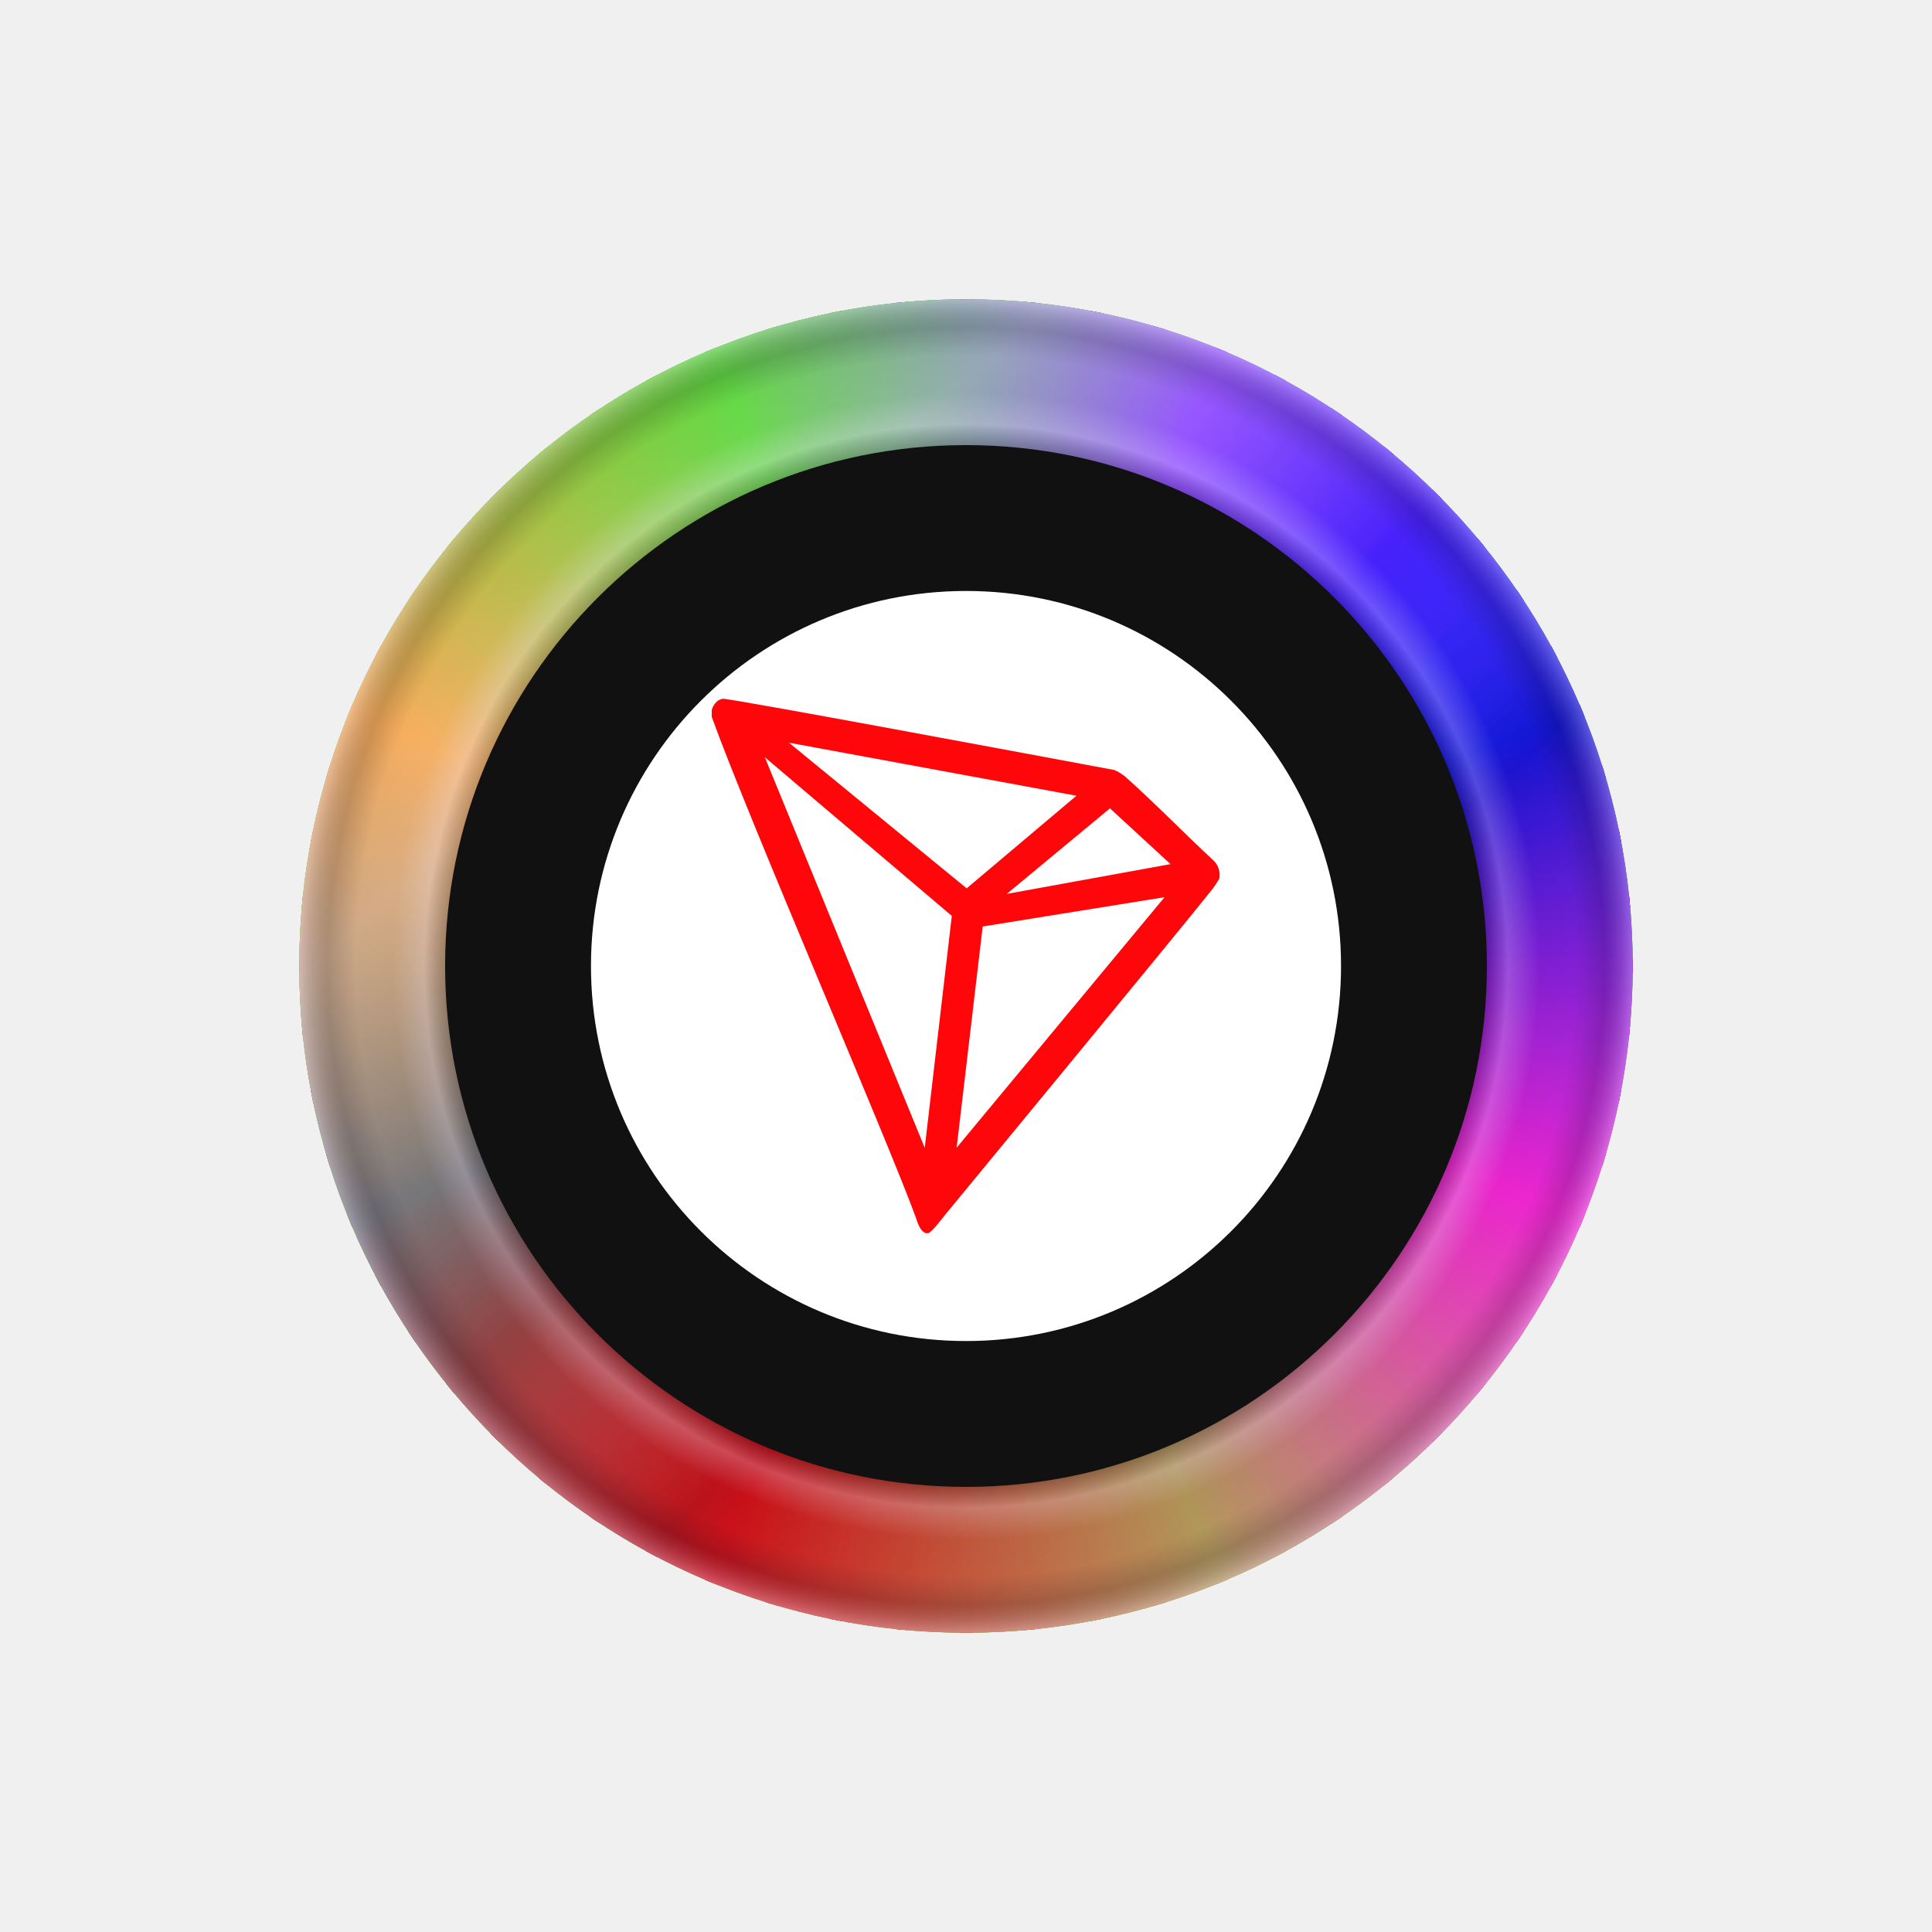
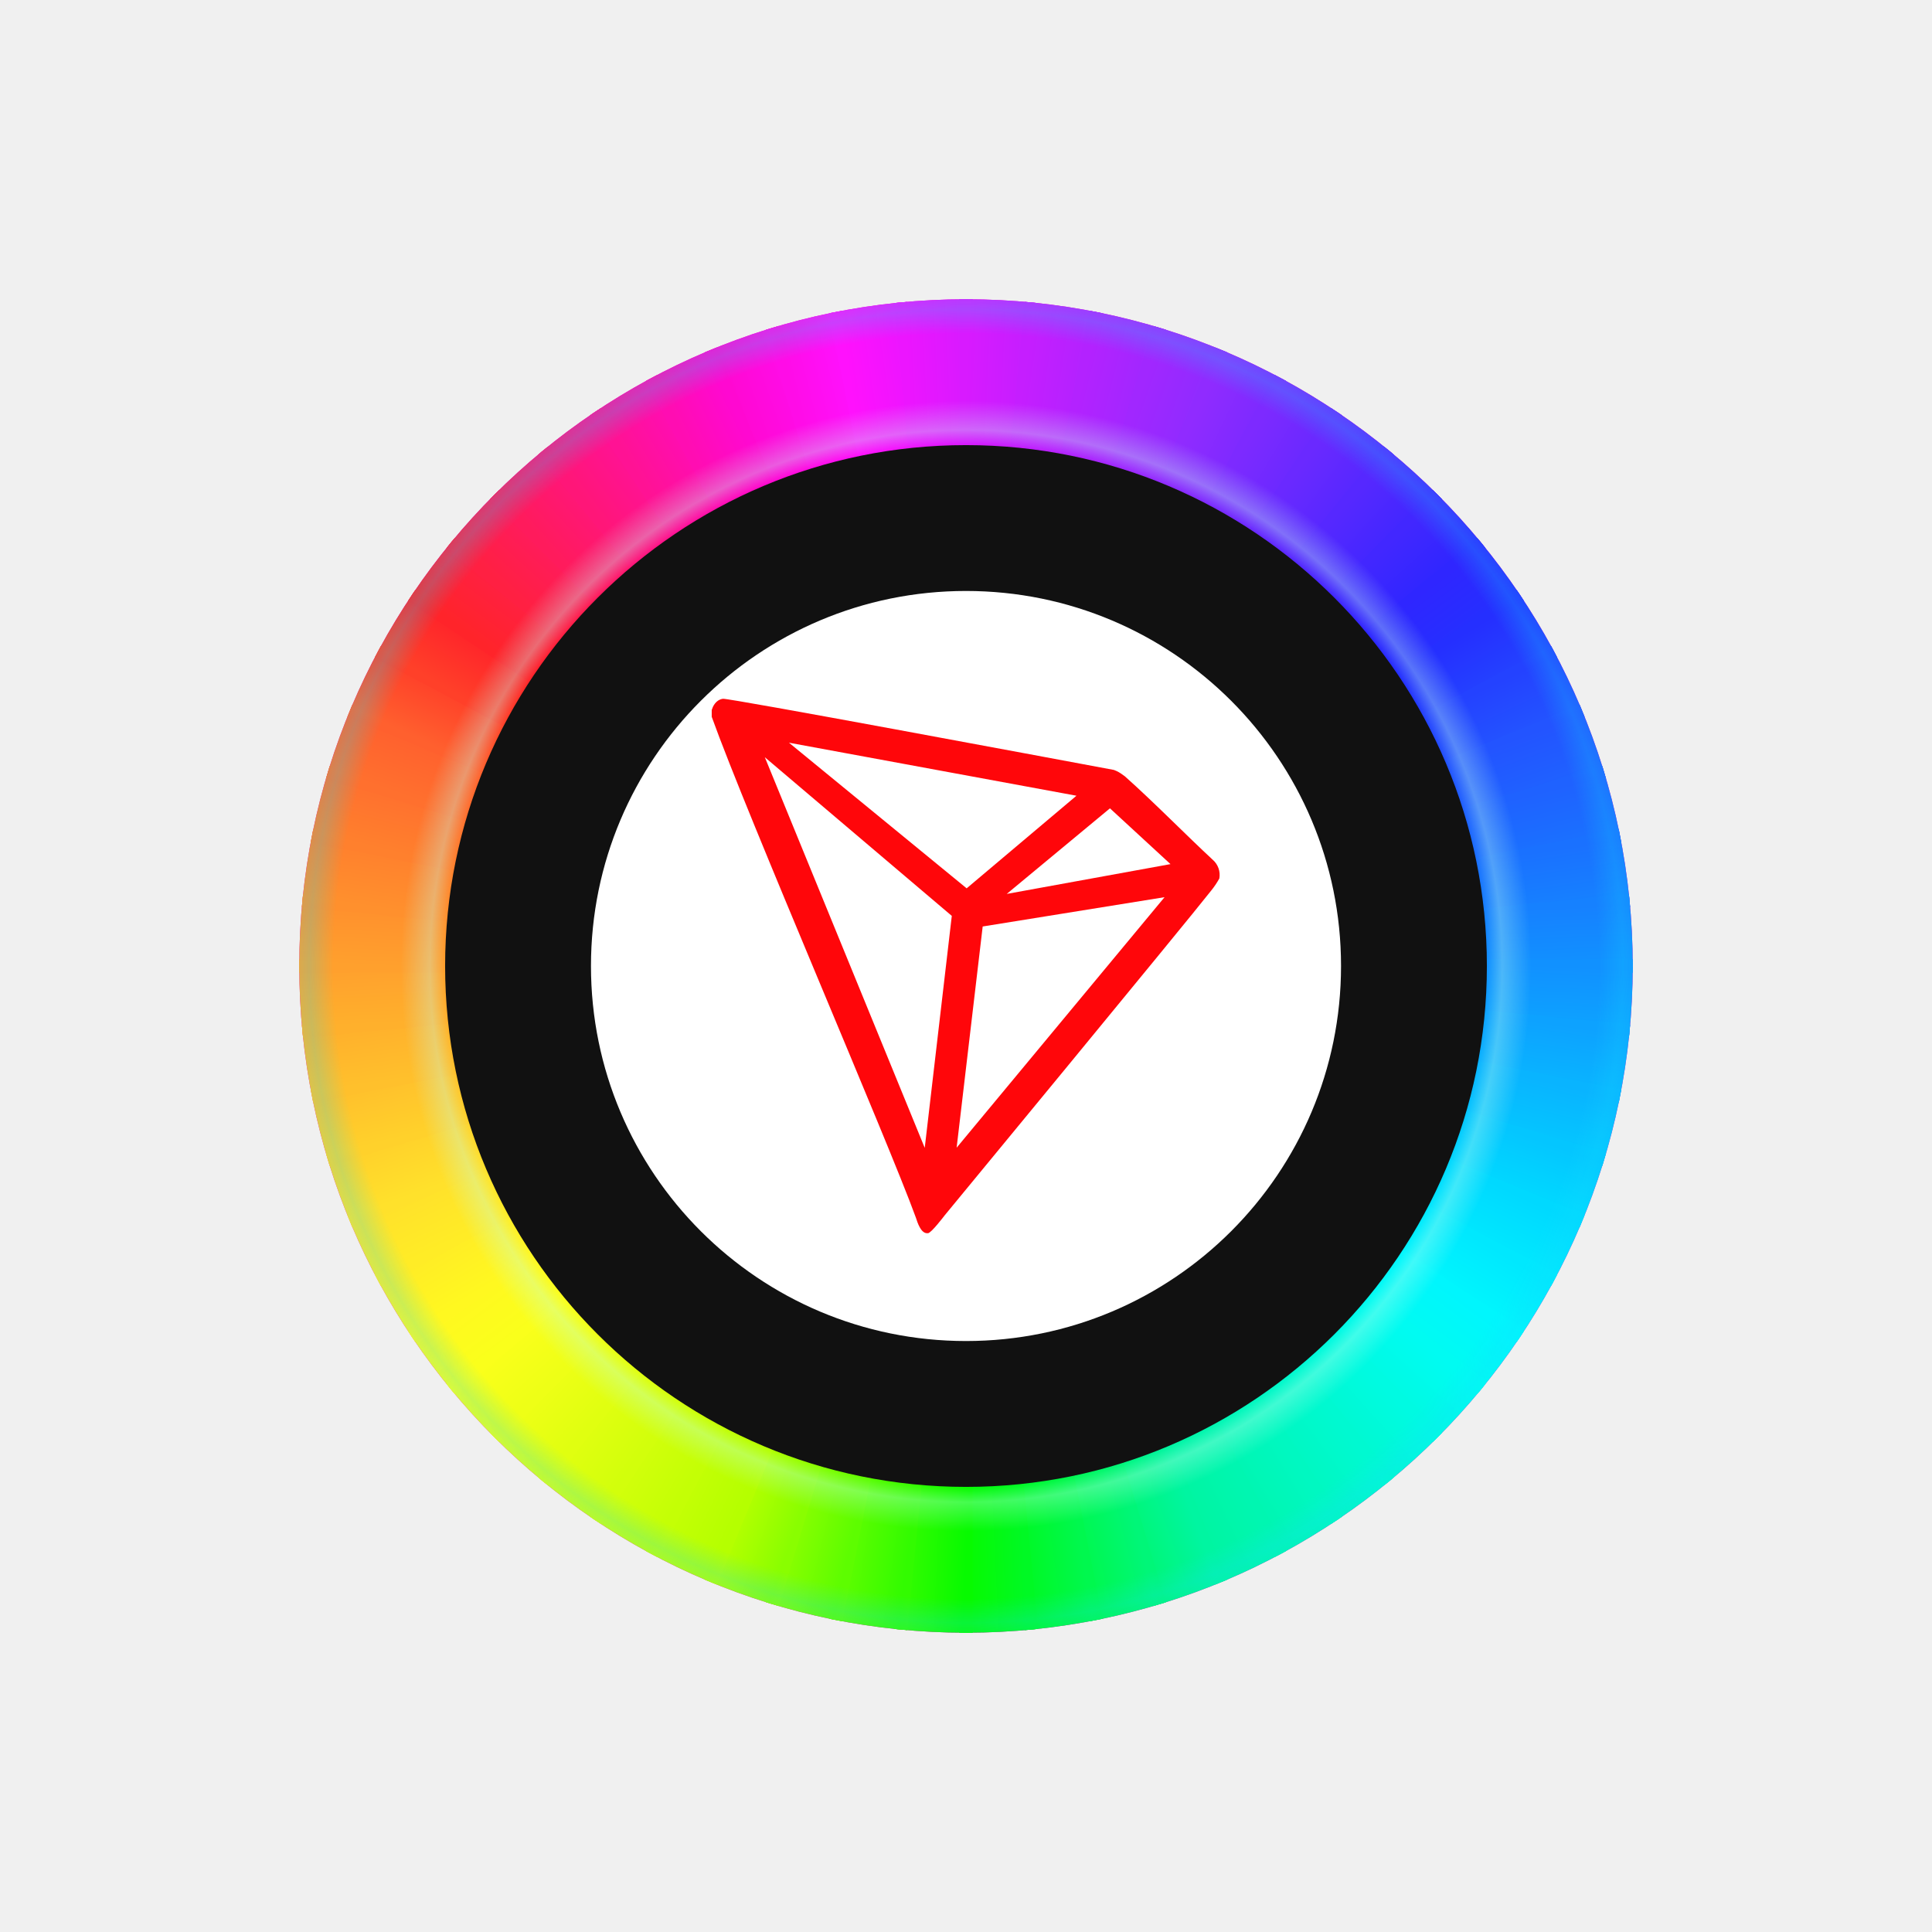
<svg xmlns="http://www.w3.org/2000/svg" viewBox="-51 -51 102 102">
  <g>
    <defs>
      <clipPath id="prism-disc">
        <circle r="35.2" />
      </clipPath>
      <linearGradient id="prism-0" gradientUnits="userSpaceOnUse" x1="-11.997" y1="-28.964" x2="-9.1" y2="-30">
-         <stop stop-color="#30d100" />
-         <stop offset="1" stop-color="#3abc20" />
+         <stop stop-color="#ff08d1" />
+         <stop offset="1" stop-color="#ff0ce7" />
      </linearGradient>
      <linearGradient id="prism-1" gradientUnits="userSpaceOnUse" x1="-9.1" y1="-30" x2="-6.116" y2="-30.748">
-         <stop stop-color="#3abc20" />
-         <stop offset="1" stop-color="#43a840" />
+         <stop stop-color="#ff0ce7" />
+         <stop offset="1" stop-color="#ff11fd" />
      </linearGradient>
      <linearGradient id="prism-2" gradientUnits="userSpaceOnUse" x1="-6.116" y1="-30.748" x2="-3.073" y2="-31.199">
-         <stop stop-color="#43a840" />
-         <stop offset="1" stop-color="#4d9360" />
+         <stop stop-color="#ff11fd" />
+         <stop offset="1" stop-color="#ec15ff" />
      </linearGradient>
      <linearGradient id="prism-3" gradientUnits="userSpaceOnUse" x1="-3.073" y1="-31.199" x2="0" y2="-31.35">
-         <stop stop-color="#4d9360" />
-         <stop offset="1" stop-color="#567e80" />
+         <stop stop-color="#ec15ff" />
+         <stop offset="1" stop-color="#d81aff" />
      </linearGradient>
      <linearGradient id="prism-4" gradientUnits="userSpaceOnUse" x1="0" y1="-31.35" x2="3.073" y2="-31.199">
-         <stop stop-color="#567e80" />
-         <stop offset="1" stop-color="#60699f" />
+         <stop stop-color="#d81aff" />
+         <stop offset="1" stop-color="#c51eff" />
      </linearGradient>
      <linearGradient id="prism-5" gradientUnits="userSpaceOnUse" x1="3.073" y1="-31.199" x2="6.116" y2="-30.748">
-         <stop stop-color="#60699f" />
-         <stop offset="1" stop-color="#6955bf" />
+         <stop stop-color="#c51eff" />
+         <stop offset="1" stop-color="#b322ff" />
      </linearGradient>
      <linearGradient id="prism-6" gradientUnits="userSpaceOnUse" x1="6.116" y1="-30.748" x2="9.1" y2="-30">
-         <stop stop-color="#6955bf" />
-         <stop offset="1" stop-color="#7340df" />
+         <stop stop-color="#b322ff" />
+         <stop offset="1" stop-color="#a127ff" />
      </linearGradient>
      <linearGradient id="prism-7" gradientUnits="userSpaceOnUse" x1="9.1" y1="-30" x2="11.997" y2="-28.964">
-         <stop stop-color="#7340df" />
-         <stop offset="1" stop-color="#7c2bff" />
+         <stop stop-color="#a127ff" />
+         <stop offset="1" stop-color="#902bff" />
      </linearGradient>
      <linearGradient id="prism-8" gradientUnits="userSpaceOnUse" x1="11.997" y1="-28.964" x2="14.778" y2="-27.648">
-         <stop stop-color="#7c2bff" />
-         <stop offset="1" stop-color="#6f29fe" />
+         <stop stop-color="#902bff" />
+         <stop offset="1" stop-color="#7d2aff" />
      </linearGradient>
      <linearGradient id="prism-9" gradientUnits="userSpaceOnUse" x1="14.778" y1="-27.648" x2="17.417" y2="-26.067">
-         <stop stop-color="#6f29fe" />
-         <stop offset="1" stop-color="#6226fd" />
+         <stop stop-color="#7d2aff" />
+         <stop offset="1" stop-color="#6a29ff" />
      </linearGradient>
      <linearGradient id="prism-10" gradientUnits="userSpaceOnUse" x1="17.417" y1="-26.067" x2="19.888" y2="-24.234">
-         <stop stop-color="#6226fd" />
-         <stop offset="1" stop-color="#5524fc" />
+         <stop stop-color="#6a29ff" />
+         <stop offset="1" stop-color="#5628ff" />
      </linearGradient>
      <linearGradient id="prism-11" gradientUnits="userSpaceOnUse" x1="19.888" y1="-24.234" x2="22.168" y2="-22.168">
-         <stop stop-color="#5524fc" />
-         <stop offset="1" stop-color="#4821fb" />
+         <stop stop-color="#5628ff" />
+         <stop offset="1" stop-color="#4227ff" />
      </linearGradient>
      <linearGradient id="prism-12" gradientUnits="userSpaceOnUse" x1="22.168" y1="-22.168" x2="24.234" y2="-19.888">
-         <stop stop-color="#4821fb" />
-         <stop offset="1" stop-color="#3a1ffa" />
+         <stop stop-color="#4227ff" />
+         <stop offset="1" stop-color="#2f26ff" />
      </linearGradient>
      <linearGradient id="prism-13" gradientUnits="userSpaceOnUse" x1="24.234" y1="-19.888" x2="26.067" y2="-17.417">
-         <stop stop-color="#3a1ffa" />
-         <stop offset="1" stop-color="#2d1cf9" />
+         <stop stop-color="#2f26ff" />
+         <stop offset="1" stop-color="#252fff" />
      </linearGradient>
      <linearGradient id="prism-14" gradientUnits="userSpaceOnUse" x1="26.067" y1="-17.417" x2="27.648" y2="-14.778">
-         <stop stop-color="#2d1cf9" />
-         <stop offset="1" stop-color="#201af8" />
+         <stop stop-color="#252fff" />
+         <stop offset="1" stop-color="#2442ff" />
      </linearGradient>
      <linearGradient id="prism-15" gradientUnits="userSpaceOnUse" x1="27.648" y1="-14.778" x2="28.964" y2="-11.997">
-         <stop stop-color="#201af8" />
-         <stop offset="1" stop-color="#1317f7" />
+         <stop stop-color="#2442ff" />
+         <stop offset="1" stop-color="#2354ff" />
      </linearGradient>
      <linearGradient id="prism-16" gradientUnits="userSpaceOnUse" x1="28.964" y1="-11.997" x2="30" y2="-9.1">
-         <stop stop-color="#1317f7" />
-         <stop offset="1" stop-color="#2f15f2" />
+         <stop stop-color="#2354ff" />
+         <stop offset="1" stop-color="#1f62ff" />
      </linearGradient>
      <linearGradient id="prism-17" gradientUnits="userSpaceOnUse" x1="30" y1="-9.1" x2="30.748" y2="-6.116">
-         <stop stop-color="#2f15f2" />
-         <stop offset="1" stop-color="#4b14ed" />
+         <stop stop-color="#1f62ff" />
+         <stop offset="1" stop-color="#1a71ff" />
      </linearGradient>
      <linearGradient id="prism-18" gradientUnits="userSpaceOnUse" x1="30.748" y1="-6.116" x2="31.199" y2="-3.073">
-         <stop stop-color="#4b14ed" />
-         <stop offset="1" stop-color="#6712e7" />
+         <stop stop-color="#1a71ff" />
+         <stop offset="1" stop-color="#1681ff" />
      </linearGradient>
      <linearGradient id="prism-19" gradientUnits="userSpaceOnUse" x1="31.199" y1="-3.073" x2="31.35" y2="0">
-         <stop stop-color="#6712e7" />
-         <stop offset="1" stop-color="#8410e2" />
+         <stop stop-color="#1681ff" />
+         <stop offset="1" stop-color="#1191ff" />
      </linearGradient>
      <linearGradient id="prism-20" gradientUnits="userSpaceOnUse" x1="31.35" y1="0" x2="31.199" y2="3.073">
-         <stop stop-color="#8410e2" />
-         <stop offset="1" stop-color="#a00edd" />
+         <stop stop-color="#1191ff" />
+         <stop offset="1" stop-color="#0da2ff" />
      </linearGradient>
      <linearGradient id="prism-21" gradientUnits="userSpaceOnUse" x1="31.199" y1="3.073" x2="30.748" y2="6.116">
-         <stop stop-color="#a00edd" />
-         <stop offset="1" stop-color="#bc0dd8" />
+         <stop stop-color="#0da2ff" />
+         <stop offset="1" stop-color="#09b4ff" />
      </linearGradient>
      <linearGradient id="prism-22" gradientUnits="userSpaceOnUse" x1="30.748" y1="6.116" x2="30" y2="9.1">
-         <stop stop-color="#bc0dd8" />
-         <stop offset="1" stop-color="#d80bd2" />
+         <stop stop-color="#09b4ff" />
+         <stop offset="1" stop-color="#04c6ff" />
      </linearGradient>
      <linearGradient id="prism-23" gradientUnits="userSpaceOnUse" x1="30" y1="9.1" x2="28.964" y2="11.997">
-         <stop stop-color="#d80bd2" />
-         <stop offset="1" stop-color="#f409cd" />
+         <stop stop-color="#04c6ff" />
+         <stop offset="1" stop-color="#00d9ff" />
      </linearGradient>
      <linearGradient id="prism-24" gradientUnits="userSpaceOnUse" x1="28.964" y1="11.997" x2="27.648" y2="14.778">
-         <stop stop-color="#f409cd" />
-         <stop offset="1" stop-color="#eb1abb" />
+         <stop stop-color="#00d9ff" />
+         <stop offset="1" stop-color="#00e8fe" />
      </linearGradient>
      <linearGradient id="prism-25" gradientUnits="userSpaceOnUse" x1="27.648" y1="14.778" x2="26.067" y2="17.417">
-         <stop stop-color="#eb1abb" />
-         <stop offset="1" stop-color="#e22aaa" />
+         <stop stop-color="#00e8fe" />
+         <stop offset="1" stop-color="#00f6fd" />
      </linearGradient>
      <linearGradient id="prism-26" gradientUnits="userSpaceOnUse" x1="26.067" y1="17.417" x2="24.234" y2="19.888">
-         <stop stop-color="#e22aaa" />
-         <stop offset="1" stop-color="#d93b98" />
+         <stop stop-color="#00f6fd" />
+         <stop offset="1" stop-color="#00fbf2" />
      </linearGradient>
      <linearGradient id="prism-27" gradientUnits="userSpaceOnUse" x1="24.234" y1="19.888" x2="22.168" y2="22.168">
-         <stop stop-color="#d93b98" />
-         <stop offset="1" stop-color="#d04b86" />
+         <stop stop-color="#00fbf2" />
+         <stop offset="1" stop-color="#00fae2" />
      </linearGradient>
      <linearGradient id="prism-28" gradientUnits="userSpaceOnUse" x1="22.168" y1="22.168" x2="19.888" y2="24.234">
-         <stop stop-color="#d04b86" />
-         <stop offset="1" stop-color="#c65c74" />
+         <stop stop-color="#00fae2" />
+         <stop offset="1" stop-color="#00f9d1" />
      </linearGradient>
      <linearGradient id="prism-29" gradientUnits="userSpaceOnUse" x1="19.888" y1="24.234" x2="17.417" y2="26.067">
-         <stop stop-color="#c65c74" />
-         <stop offset="1" stop-color="#bd6c63" />
+         <stop stop-color="#00f9d1" />
+         <stop offset="1" stop-color="#00f8c1" />
      </linearGradient>
      <linearGradient id="prism-30" gradientUnits="userSpaceOnUse" x1="17.417" y1="26.067" x2="14.778" y2="27.648">
-         <stop stop-color="#bd6c63" />
-         <stop offset="1" stop-color="#b47d51" />
+         <stop stop-color="#00f8c1" />
+         <stop offset="1" stop-color="#00f6b1" />
      </linearGradient>
      <linearGradient id="prism-31" gradientUnits="userSpaceOnUse" x1="14.778" y1="27.648" x2="11.997" y2="28.964">
-         <stop stop-color="#b47d51" />
-         <stop offset="1" stop-color="#ab8d3f" />
+         <stop stop-color="#00f6b1" />
+         <stop offset="1" stop-color="#00f5a1" />
      </linearGradient>
      <linearGradient id="prism-32" gradientUnits="userSpaceOnUse" x1="11.997" y1="28.964" x2="9.1" y2="30">
-         <stop stop-color="#ab8d3f" />
-         <stop offset="1" stop-color="#b37d39" />
+         <stop stop-color="#00f5a1" />
+         <stop offset="1" stop-color="#00f678" />
      </linearGradient>
      <linearGradient id="prism-33" gradientUnits="userSpaceOnUse" x1="9.1" y1="30" x2="6.116" y2="30.748">
-         <stop stop-color="#b37d39" />
-         <stop offset="1" stop-color="#bc6d34" />
+         <stop stop-color="#00f678" />
+         <stop offset="1" stop-color="#00f84e" />
      </linearGradient>
      <linearGradient id="prism-34" gradientUnits="userSpaceOnUse" x1="6.116" y1="30.748" x2="3.073" y2="31.199">
-         <stop stop-color="#bc6d34" />
-         <stop offset="1" stop-color="#c45d2e" />
+         <stop stop-color="#00f84e" />
+         <stop offset="1" stop-color="#00f924" />
      </linearGradient>
      <linearGradient id="prism-35" gradientUnits="userSpaceOnUse" x1="3.073" y1="31.199" x2="0" y2="31.35">
-         <stop stop-color="#c45d2e" />
-         <stop offset="1" stop-color="#cc4e28" />
+         <stop stop-color="#00f924" />
+         <stop offset="1" stop-color="#07fa00" />
      </linearGradient>
      <linearGradient id="prism-36" gradientUnits="userSpaceOnUse" x1="0" y1="31.35" x2="-3.073" y2="31.199">
-         <stop stop-color="#cc4e28" />
-         <stop offset="1" stop-color="#d43e22" />
+         <stop stop-color="#07fa00" />
+         <stop offset="1" stop-color="#32fb00" />
      </linearGradient>
      <linearGradient id="prism-37" gradientUnits="userSpaceOnUse" x1="-3.073" y1="31.199" x2="-6.116" y2="30.748">
-         <stop stop-color="#d43e22" />
-         <stop offset="1" stop-color="#dd2e1d" />
+         <stop stop-color="#32fb00" />
+         <stop offset="1" stop-color="#5dfd00" />
      </linearGradient>
      <linearGradient id="prism-38" gradientUnits="userSpaceOnUse" x1="-6.116" y1="30.748" x2="-9.1" y2="30">
-         <stop stop-color="#dd2e1d" />
-         <stop offset="1" stop-color="#e51e17" />
+         <stop stop-color="#5dfd00" />
+         <stop offset="1" stop-color="#89fe00" />
      </linearGradient>
      <linearGradient id="prism-39" gradientUnits="userSpaceOnUse" x1="-9.1" y1="30" x2="-11.997" y2="28.964">
-         <stop stop-color="#e51e17" />
-         <stop offset="1" stop-color="#ed0e11" />
+         <stop stop-color="#89fe00" />
+         <stop offset="1" stop-color="#b5ff00" />
      </linearGradient>
      <linearGradient id="prism-40" gradientUnits="userSpaceOnUse" x1="-11.997" y1="28.964" x2="-14.778" y2="27.648">
-         <stop stop-color="#ed0e11" />
-         <stop offset="1" stop-color="#db181b" />
+         <stop stop-color="#b5ff00" />
+         <stop offset="1" stop-color="#c4ff05" />
      </linearGradient>
      <linearGradient id="prism-41" gradientUnits="userSpaceOnUse" x1="-14.778" y1="27.648" x2="-17.417" y2="26.067">
-         <stop stop-color="#db181b" />
-         <stop offset="1" stop-color="#c92224" />
+         <stop stop-color="#c4ff05" />
+         <stop offset="1" stop-color="#d2ff0b" />
      </linearGradient>
      <linearGradient id="prism-42" gradientUnits="userSpaceOnUse" x1="-17.417" y1="26.067" x2="-19.888" y2="24.234">
-         <stop stop-color="#c92224" />
-         <stop offset="1" stop-color="#b72c2e" />
+         <stop stop-color="#d2ff0b" />
+         <stop offset="1" stop-color="#e0ff10" />
      </linearGradient>
      <linearGradient id="prism-43" gradientUnits="userSpaceOnUse" x1="-19.888" y1="24.234" x2="-22.168" y2="22.168">
-         <stop stop-color="#b72c2e" />
-         <stop offset="1" stop-color="#a63638" />
+         <stop stop-color="#e0ff10" />
+         <stop offset="1" stop-color="#eeff16" />
      </linearGradient>
      <linearGradient id="prism-44" gradientUnits="userSpaceOnUse" x1="-22.168" y1="22.168" x2="-24.234" y2="19.888">
-         <stop stop-color="#a63638" />
-         <stop offset="1" stop-color="#944041" />
+         <stop stop-color="#eeff16" />
+         <stop offset="1" stop-color="#faff1b" />
      </linearGradient>
      <linearGradient id="prism-45" gradientUnits="userSpaceOnUse" x1="-24.234" y1="19.888" x2="-26.067" y2="17.417">
-         <stop stop-color="#944041" />
-         <stop offset="1" stop-color="#824a4b" />
+         <stop stop-color="#faff1b" />
+         <stop offset="1" stop-color="#fff820" />
      </linearGradient>
      <linearGradient id="prism-46" gradientUnits="userSpaceOnUse" x1="-26.067" y1="17.417" x2="-27.648" y2="14.778">
-         <stop stop-color="#824a4b" />
-         <stop offset="1" stop-color="#705454" />
+         <stop stop-color="#fff820" />
+         <stop offset="1" stop-color="#ffec26" />
      </linearGradient>
      <linearGradient id="prism-47" gradientUnits="userSpaceOnUse" x1="-27.648" y1="14.778" x2="-28.964" y2="11.997">
-         <stop stop-color="#705454" />
-         <stop offset="1" stop-color="#5e5e5e" />
+         <stop stop-color="#ffec26" />
+         <stop offset="1" stop-color="#ffe12b" />
      </linearGradient>
      <linearGradient id="prism-48" gradientUnits="userSpaceOnUse" x1="-28.964" y1="11.997" x2="-30" y2="9.1">
-         <stop stop-color="#5e5e5e" />
-         <stop offset="1" stop-color="#716556" />
+         <stop stop-color="#ffe12b" />
+         <stop offset="1" stop-color="#ffd12b" />
      </linearGradient>
      <linearGradient id="prism-49" gradientUnits="userSpaceOnUse" x1="-30" y1="9.1" x2="-30.748" y2="6.116">
-         <stop stop-color="#716556" />
-         <stop offset="1" stop-color="#846b4d" />
+         <stop stop-color="#ffd12b" />
+         <stop offset="1" stop-color="#ffc02c" />
      </linearGradient>
      <linearGradient id="prism-50" gradientUnits="userSpaceOnUse" x1="-30.748" y1="6.116" x2="-31.199" y2="3.073">
-         <stop stop-color="#846b4d" />
-         <stop offset="1" stop-color="#977245" />
+         <stop stop-color="#ffc02c" />
+         <stop offset="1" stop-color="#ffb02c" />
      </linearGradient>
      <linearGradient id="prism-51" gradientUnits="userSpaceOnUse" x1="-31.199" y1="3.073" x2="-31.35" y2="0">
-         <stop stop-color="#977245" />
-         <stop offset="1" stop-color="#ab793c" />
+         <stop stop-color="#ffb02c" />
+         <stop offset="1" stop-color="#ffa02d" />
      </linearGradient>
      <linearGradient id="prism-52" gradientUnits="userSpaceOnUse" x1="-31.35" y1="0" x2="-31.199" y2="-3.073">
-         <stop stop-color="#ab793c" />
-         <stop offset="1" stop-color="#be7f34" />
+         <stop stop-color="#ffa02d" />
+         <stop offset="1" stop-color="#ff902d" />
      </linearGradient>
      <linearGradient id="prism-53" gradientUnits="userSpaceOnUse" x1="-31.199" y1="-3.073" x2="-30.748" y2="-6.116">
-         <stop stop-color="#be7f34" />
-         <stop offset="1" stop-color="#d1862b" />
+         <stop stop-color="#ff902d" />
+         <stop offset="1" stop-color="#ff802d" />
      </linearGradient>
      <linearGradient id="prism-54" gradientUnits="userSpaceOnUse" x1="-30.748" y1="-6.116" x2="-30" y2="-9.1">
-         <stop stop-color="#d1862b" />
-         <stop offset="1" stop-color="#e48c23" />
+         <stop stop-color="#ff802d" />
+         <stop offset="1" stop-color="#ff702e" />
      </linearGradient>
      <linearGradient id="prism-55" gradientUnits="userSpaceOnUse" x1="-30" y1="-9.1" x2="-28.964" y2="-11.997">
-         <stop stop-color="#e48c23" />
-         <stop offset="1" stop-color="#f7931a" />
+         <stop stop-color="#ff702e" />
+         <stop offset="1" stop-color="#ff602e" />
      </linearGradient>
      <linearGradient id="prism-56" gradientUnits="userSpaceOnUse" x1="-28.964" y1="-11.997" x2="-27.648" y2="-14.778">
-         <stop stop-color="#f7931a" />
-         <stop offset="1" stop-color="#de9b17" />
+         <stop stop-color="#ff602e" />
+         <stop offset="1" stop-color="#ff4029" />
      </linearGradient>
      <linearGradient id="prism-57" gradientUnits="userSpaceOnUse" x1="-27.648" y1="-14.778" x2="-26.067" y2="-17.417">
-         <stop stop-color="#de9b17" />
-         <stop offset="1" stop-color="#c5a314" />
+         <stop stop-color="#ff4029" />
+         <stop offset="1" stop-color="#ff242a" />
      </linearGradient>
      <linearGradient id="prism-58" gradientUnits="userSpaceOnUse" x1="-26.067" y1="-17.417" x2="-24.234" y2="-19.888">
-         <stop stop-color="#c5a314" />
-         <stop offset="1" stop-color="#acaa10" />
+         <stop stop-color="#ff242a" />
+         <stop offset="1" stop-color="#ff2042" />
      </linearGradient>
      <linearGradient id="prism-59" gradientUnits="userSpaceOnUse" x1="-24.234" y1="-19.888" x2="-22.168" y2="-22.168">
-         <stop stop-color="#acaa10" />
-         <stop offset="1" stop-color="#94b20d" />
+         <stop stop-color="#ff2042" />
+         <stop offset="1" stop-color="#ff1b5c" />
      </linearGradient>
      <linearGradient id="prism-60" gradientUnits="userSpaceOnUse" x1="-22.168" y1="-22.168" x2="-19.888" y2="-24.234">
-         <stop stop-color="#94b20d" />
-         <stop offset="1" stop-color="#7bba0a" />
+         <stop stop-color="#ff1b5c" />
+         <stop offset="1" stop-color="#ff1678" />
      </linearGradient>
      <linearGradient id="prism-61" gradientUnits="userSpaceOnUse" x1="-19.888" y1="-24.234" x2="-17.417" y2="-26.067">
-         <stop stop-color="#7bba0a" />
-         <stop offset="1" stop-color="#62c207" />
+         <stop stop-color="#ff1678" />
+         <stop offset="1" stop-color="#ff1294" />
      </linearGradient>
      <linearGradient id="prism-62" gradientUnits="userSpaceOnUse" x1="-17.417" y1="-26.067" x2="-14.778" y2="-27.648">
-         <stop stop-color="#62c207" />
-         <stop offset="1" stop-color="#49c903" />
+         <stop stop-color="#ff1294" />
+         <stop offset="1" stop-color="#ff0db2" />
      </linearGradient>
      <linearGradient id="prism-63" gradientUnits="userSpaceOnUse" x1="-14.778" y1="-27.648" x2="-11.997" y2="-28.964">
-         <stop stop-color="#49c903" />
-         <stop offset="1" stop-color="#30d100" />
+         <stop stop-color="#ff0db2" />
+         <stop offset="1" stop-color="#ff08d1" />
      </linearGradient>
      <radialGradient id="prism-bevel" gradientUnits="userSpaceOnUse" cx="0" cy="0" r="51">
-         <stop offset=".539" stop-color="#11101c" stop-opacity=".22" />
-         <stop offset=".561" stop-color="#ece4ff" stop-opacity=".25" />
-         <stop offset=".594" stop-color="#ece4ff" stop-opacity="0" />
-         <stop offset=".632" stop-color="#100d21" stop-opacity="0" />
-         <stop offset=".661" stop-color="#100d21" stop-opacity=".17" />
-         <stop offset=".69" stop-color="#e8e0ff" stop-opacity=".32" />
+         <stop offset=".54" stop-color="#c2ffef" stop-opacity="0" />
+         <stop offset=".555" stop-color="#c2ffef" stop-opacity=".333" />
+         <stop offset=".585" stop-color="#c2ffef" stop-opacity="0" />
+         <stop offset=".655" stop-color="#13ddff" stop-opacity="0" />
+         <stop offset=".68" stop-color="#13ddff" stop-opacity=".22" />
+         <stop offset=".71" stop-color="#13ddff" stop-opacity="0" />
      </radialGradient>
-       <linearGradient id="prism-reflection" gradientUnits="userSpaceOnUse" x1="-48.19" y1="-53.52" x2="48.19" y2="53.52">
-         <stop offset=".18" stop-color="#f3edff" stop-opacity="0" />
-         <stop offset=".34" stop-color="#f3edff" stop-opacity=".4" />
-         <stop offset=".49" stop-color="#f3edff" stop-opacity="0" />
-         <stop offset=".58" stop-color="#110b29" stop-opacity=".18" />
-         <stop offset=".73" stop-color="#efe4ff" stop-opacity=".16" />
-         <stop offset=".88" stop-color="#efe4ff" stop-opacity="0" />
-       </linearGradient>
    </defs>
-     <g aria-label="Prism chrome wild ring" clip-path="url(#prism-disc)">
-       <circle r="35.2" fill="#30d100" />
-       <path data-color="green" fill="url(#prism-0)" stroke="url(#prism-0)" stroke-width="0.7" d="M0 0 L-13.777 -33.26 A36 36 0 0 1 -10.45 -34.45 Z" />
+     <g aria-label="Neon spectrum wild ring" clip-path="url(#prism-disc)">
+       <circle r="35.2" fill="#ff08d1" />
+       <path data-color="#ff08d1" fill="url(#prism-0)" stroke="url(#prism-0)" stroke-width="0.7" d="M0 0 L-13.777 -33.26 A36 36 0 0 1 -10.45 -34.45 Z" />
      <path fill="url(#prism-1)" stroke="url(#prism-1)" stroke-width="0.7" d="M0 0 L-10.45 -34.45 A36 36 0 0 1 -7.023 -35.308 Z" />
      <path fill="url(#prism-2)" stroke="url(#prism-2)" stroke-width="0.7" d="M0 0 L-7.023 -35.308 A36 36 0 0 1 -3.529 -35.827 Z" />
      <path fill="url(#prism-3)" stroke="url(#prism-3)" stroke-width="0.7" d="M0 0 L-3.529 -35.827 A36 36 0 0 1 0 -36 Z" />
      <path fill="url(#prism-4)" stroke="url(#prism-4)" stroke-width="0.7" d="M0 0 L0 -36 A36 36 0 0 1 3.529 -35.827 Z" />
      <path fill="url(#prism-5)" stroke="url(#prism-5)" stroke-width="0.7" d="M0 0 L3.529 -35.827 A36 36 0 0 1 7.023 -35.308 Z" />
      <path fill="url(#prism-6)" stroke="url(#prism-6)" stroke-width="0.7" d="M0 0 L7.023 -35.308 A36 36 0 0 1 10.45 -34.45 Z" />
      <path fill="url(#prism-7)" stroke="url(#prism-7)" stroke-width="0.7" d="M0 0 L10.45 -34.45 A36 36 0 0 1 13.777 -33.26 Z" />
-       <path data-color="purple" fill="url(#prism-8)" stroke="url(#prism-8)" stroke-width="0.7" d="M0 0 L13.777 -33.26 A36 36 0 0 1 16.97 -31.749 Z" />
+       <path data-color="#902bff" fill="url(#prism-8)" stroke="url(#prism-8)" stroke-width="0.7" d="M0 0 L13.777 -33.26 A36 36 0 0 1 16.97 -31.749 Z" />
      <path fill="url(#prism-9)" stroke="url(#prism-9)" stroke-width="0.7" d="M0 0 L16.97 -31.749 A36 36 0 0 1 20.001 -29.933 Z" />
      <path fill="url(#prism-10)" stroke="url(#prism-10)" stroke-width="0.7" d="M0 0 L20.001 -29.933 A36 36 0 0 1 22.838 -27.828 Z" />
      <path fill="url(#prism-11)" stroke="url(#prism-11)" stroke-width="0.7" d="M0 0 L22.838 -27.828 A36 36 0 0 1 25.456 -25.456 Z" />
      <path fill="url(#prism-12)" stroke="url(#prism-12)" stroke-width="0.7" d="M0 0 L25.456 -25.456 A36 36 0 0 1 27.828 -22.838 Z" />
      <path fill="url(#prism-13)" stroke="url(#prism-13)" stroke-width="0.7" d="M0 0 L27.828 -22.838 A36 36 0 0 1 29.933 -20.001 Z" />
      <path fill="url(#prism-14)" stroke="url(#prism-14)" stroke-width="0.7" d="M0 0 L29.933 -20.001 A36 36 0 0 1 31.749 -16.97 Z" />
      <path fill="url(#prism-15)" stroke="url(#prism-15)" stroke-width="0.7" d="M0 0 L31.749 -16.97 A36 36 0 0 1 33.26 -13.777 Z" />
-       <path data-color="blue" fill="url(#prism-16)" stroke="url(#prism-16)" stroke-width="0.7" d="M0 0 L33.26 -13.777 A36 36 0 0 1 34.45 -10.45 Z" />
+       <path data-color="#2354ff" fill="url(#prism-16)" stroke="url(#prism-16)" stroke-width="0.7" d="M0 0 L33.26 -13.777 A36 36 0 0 1 34.45 -10.45 Z" />
      <path fill="url(#prism-17)" stroke="url(#prism-17)" stroke-width="0.7" d="M0 0 L34.45 -10.45 A36 36 0 0 1 35.308 -7.023 Z" />
      <path fill="url(#prism-18)" stroke="url(#prism-18)" stroke-width="0.7" d="M0 0 L35.308 -7.023 A36 36 0 0 1 35.827 -3.529 Z" />
      <path fill="url(#prism-19)" stroke="url(#prism-19)" stroke-width="0.7" d="M0 0 L35.827 -3.529 A36 36 0 0 1 36 0 Z" />
      <path fill="url(#prism-20)" stroke="url(#prism-20)" stroke-width="0.7" d="M0 0 L36 0 A36 36 0 0 1 35.827 3.529 Z" />
      <path fill="url(#prism-21)" stroke="url(#prism-21)" stroke-width="0.7" d="M0 0 L35.827 3.529 A36 36 0 0 1 35.308 7.023 Z" />
      <path fill="url(#prism-22)" stroke="url(#prism-22)" stroke-width="0.7" d="M0 0 L35.308 7.023 A36 36 0 0 1 34.45 10.45 Z" />
      <path fill="url(#prism-23)" stroke="url(#prism-23)" stroke-width="0.7" d="M0 0 L34.45 10.45 A36 36 0 0 1 33.26 13.777 Z" />
-       <path data-color="pink" fill="url(#prism-24)" stroke="url(#prism-24)" stroke-width="0.7" d="M0 0 L33.26 13.777 A36 36 0 0 1 31.749 16.97 Z" />
+       <path data-color="#00d9ff" fill="url(#prism-24)" stroke="url(#prism-24)" stroke-width="0.7" d="M0 0 L33.26 13.777 A36 36 0 0 1 31.749 16.97 Z" />
      <path fill="url(#prism-25)" stroke="url(#prism-25)" stroke-width="0.7" d="M0 0 L31.749 16.97 A36 36 0 0 1 29.933 20.001 Z" />
      <path fill="url(#prism-26)" stroke="url(#prism-26)" stroke-width="0.7" d="M0 0 L29.933 20.001 A36 36 0 0 1 27.828 22.838 Z" />
      <path fill="url(#prism-27)" stroke="url(#prism-27)" stroke-width="0.7" d="M0 0 L27.828 22.838 A36 36 0 0 1 25.456 25.456 Z" />
      <path fill="url(#prism-28)" stroke="url(#prism-28)" stroke-width="0.7" d="M0 0 L25.456 25.456 A36 36 0 0 1 22.838 27.828 Z" />
      <path fill="url(#prism-29)" stroke="url(#prism-29)" stroke-width="0.7" d="M0 0 L22.838 27.828 A36 36 0 0 1 20.001 29.933 Z" />
      <path fill="url(#prism-30)" stroke="url(#prism-30)" stroke-width="0.7" d="M0 0 L20.001 29.933 A36 36 0 0 1 16.97 31.749 Z" />
      <path fill="url(#prism-31)" stroke="url(#prism-31)" stroke-width="0.7" d="M0 0 L16.97 31.749 A36 36 0 0 1 13.777 33.26 Z" />
-       <path data-color="gold" fill="url(#prism-32)" stroke="url(#prism-32)" stroke-width="0.7" d="M0 0 L13.777 33.26 A36 36 0 0 1 10.45 34.45 Z" />
+       <path data-color="#00f5a1" fill="url(#prism-32)" stroke="url(#prism-32)" stroke-width="0.7" d="M0 0 L13.777 33.26 A36 36 0 0 1 10.45 34.45 Z" />
      <path fill="url(#prism-33)" stroke="url(#prism-33)" stroke-width="0.7" d="M0 0 L10.45 34.45 A36 36 0 0 1 7.023 35.308 Z" />
      <path fill="url(#prism-34)" stroke="url(#prism-34)" stroke-width="0.7" d="M0 0 L7.023 35.308 A36 36 0 0 1 3.529 35.827 Z" />
      <path fill="url(#prism-35)" stroke="url(#prism-35)" stroke-width="0.7" d="M0 0 L3.529 35.827 A36 36 0 0 1 0 36 Z" />
      <path fill="url(#prism-36)" stroke="url(#prism-36)" stroke-width="0.7" d="M0 0 L0 36 A36 36 0 0 1 -3.529 35.827 Z" />
      <path fill="url(#prism-37)" stroke="url(#prism-37)" stroke-width="0.7" d="M0 0 L-3.529 35.827 A36 36 0 0 1 -7.023 35.308 Z" />
      <path fill="url(#prism-38)" stroke="url(#prism-38)" stroke-width="0.7" d="M0 0 L-7.023 35.308 A36 36 0 0 1 -10.45 34.45 Z" />
      <path fill="url(#prism-39)" stroke="url(#prism-39)" stroke-width="0.7" d="M0 0 L-10.45 34.45 A36 36 0 0 1 -13.777 33.26 Z" />
-       <path data-color="red" fill="url(#prism-40)" stroke="url(#prism-40)" stroke-width="0.7" d="M0 0 L-13.777 33.26 A36 36 0 0 1 -16.97 31.749 Z" />
+       <path data-color="#b5ff00" fill="url(#prism-40)" stroke="url(#prism-40)" stroke-width="0.7" d="M0 0 L-13.777 33.26 A36 36 0 0 1 -16.97 31.749 Z" />
      <path fill="url(#prism-41)" stroke="url(#prism-41)" stroke-width="0.7" d="M0 0 L-16.97 31.749 A36 36 0 0 1 -20.001 29.933 Z" />
      <path fill="url(#prism-42)" stroke="url(#prism-42)" stroke-width="0.7" d="M0 0 L-20.001 29.933 A36 36 0 0 1 -22.838 27.828 Z" />
      <path fill="url(#prism-43)" stroke="url(#prism-43)" stroke-width="0.7" d="M0 0 L-22.838 27.828 A36 36 0 0 1 -25.456 25.456 Z" />
      <path fill="url(#prism-44)" stroke="url(#prism-44)" stroke-width="0.7" d="M0 0 L-25.456 25.456 A36 36 0 0 1 -27.828 22.838 Z" />
      <path fill="url(#prism-45)" stroke="url(#prism-45)" stroke-width="0.7" d="M0 0 L-27.828 22.838 A36 36 0 0 1 -29.933 20.001 Z" />
      <path fill="url(#prism-46)" stroke="url(#prism-46)" stroke-width="0.7" d="M0 0 L-29.933 20.001 A36 36 0 0 1 -31.749 16.97 Z" />
      <path fill="url(#prism-47)" stroke="url(#prism-47)" stroke-width="0.7" d="M0 0 L-31.749 16.97 A36 36 0 0 1 -33.26 13.777 Z" />
-       <path data-color="silver" fill="url(#prism-48)" stroke="url(#prism-48)" stroke-width="0.7" d="M0 0 L-33.26 13.777 A36 36 0 0 1 -34.45 10.45 Z" />
+       <path data-color="#ffe12b" fill="url(#prism-48)" stroke="url(#prism-48)" stroke-width="0.7" d="M0 0 L-33.26 13.777 A36 36 0 0 1 -34.45 10.45 Z" />
      <path fill="url(#prism-49)" stroke="url(#prism-49)" stroke-width="0.7" d="M0 0 L-34.45 10.45 A36 36 0 0 1 -35.308 7.023 Z" />
      <path fill="url(#prism-50)" stroke="url(#prism-50)" stroke-width="0.7" d="M0 0 L-35.308 7.023 A36 36 0 0 1 -35.827 3.529 Z" />
      <path fill="url(#prism-51)" stroke="url(#prism-51)" stroke-width="0.7" d="M0 0 L-35.827 3.529 A36 36 0 0 1 -36 0 Z" />
      <path fill="url(#prism-52)" stroke="url(#prism-52)" stroke-width="0.7" d="M0 0 L-36 0 A36 36 0 0 1 -35.827 -3.529 Z" />
      <path fill="url(#prism-53)" stroke="url(#prism-53)" stroke-width="0.7" d="M0 0 L-35.827 -3.529 A36 36 0 0 1 -35.308 -7.023 Z" />
      <path fill="url(#prism-54)" stroke="url(#prism-54)" stroke-width="0.7" d="M0 0 L-35.308 -7.023 A36 36 0 0 1 -34.45 -10.45 Z" />
      <path fill="url(#prism-55)" stroke="url(#prism-55)" stroke-width="0.7" d="M0 0 L-34.45 -10.45 A36 36 0 0 1 -33.26 -13.777 Z" />
-       <path data-color="orange" fill="url(#prism-56)" stroke="url(#prism-56)" stroke-width="0.7" d="M0 0 L-33.26 -13.777 A36 36 0 0 1 -31.749 -16.97 Z" />
+       <path data-color="#ff602e" fill="url(#prism-56)" stroke="url(#prism-56)" stroke-width="0.7" d="M0 0 L-33.26 -13.777 A36 36 0 0 1 -31.749 -16.97 Z" />
      <path fill="url(#prism-57)" stroke="url(#prism-57)" stroke-width="0.7" d="M0 0 L-31.749 -16.97 A36 36 0 0 1 -29.933 -20.001 Z" />
      <path fill="url(#prism-58)" stroke="url(#prism-58)" stroke-width="0.7" d="M0 0 L-29.933 -20.001 A36 36 0 0 1 -27.828 -22.838 Z" />
      <path fill="url(#prism-59)" stroke="url(#prism-59)" stroke-width="0.7" d="M0 0 L-27.828 -22.838 A36 36 0 0 1 -25.456 -25.456 Z" />
      <path fill="url(#prism-60)" stroke="url(#prism-60)" stroke-width="0.7" d="M0 0 L-25.456 -25.456 A36 36 0 0 1 -22.838 -27.828 Z" />
      <path fill="url(#prism-61)" stroke="url(#prism-61)" stroke-width="0.7" d="M0 0 L-22.838 -27.828 A36 36 0 0 1 -20.001 -29.933 Z" />
      <path fill="url(#prism-62)" stroke="url(#prism-62)" stroke-width="0.7" d="M0 0 L-20.001 -29.933 A36 36 0 0 1 -16.97 -31.749 Z" />
      <path fill="url(#prism-63)" stroke="url(#prism-63)" stroke-width="0.7" d="M0 0 L-16.97 -31.749 A36 36 0 0 1 -13.777 -33.26 Z" />
-       <circle r="35.2" fill="url(#prism-reflection)" />
      <circle r="35.2" fill="url(#prism-bevel)" />
    </g>
    <circle cx="0" cy="0" r="27.5" fill="#111" />
    <circle cx="0" cy="0" r="19.8" fill="#fff" />
    <g transform="matrix(0.055107 0 0 0.055107 -14.108 -14.108)">
      <g transform="translate(0 0) scale(8)">
        <g id="ico">
          <path fill="#ff060a" d="M61.55 19.28c-3-2.77-7.15-7-10.53-10l-.2-.14a4 4 0 0 0-1.11-.62C41.56 7 3.63-.09 2.89 0a1.4 1.4 0 0 0-.58.22l-.19.15a2 2 0 0 0-.52.84l-.05.13v.82C5.82 14.05 22.68 53 26 62.14c.2.62.58 1.8 1.29 1.86h.16c.38 0 2-2.14 2-2.14S58.41 26.74 61.34 23a10 10 0 0 0 1-1.48 2.4 2.4 0 0 0-.79-2.24m-24.67 4.09 12.36-10.25 7.25 6.68Zm-4.8-.67L10.8 5.26l34.43 6.35ZM34 27.27l21.78-3.51-24.9 30ZM7.91 7 30.3 26l-3.24 27.78Z" />
        </g>
      </g>
    </g>
  </g>
</svg>
